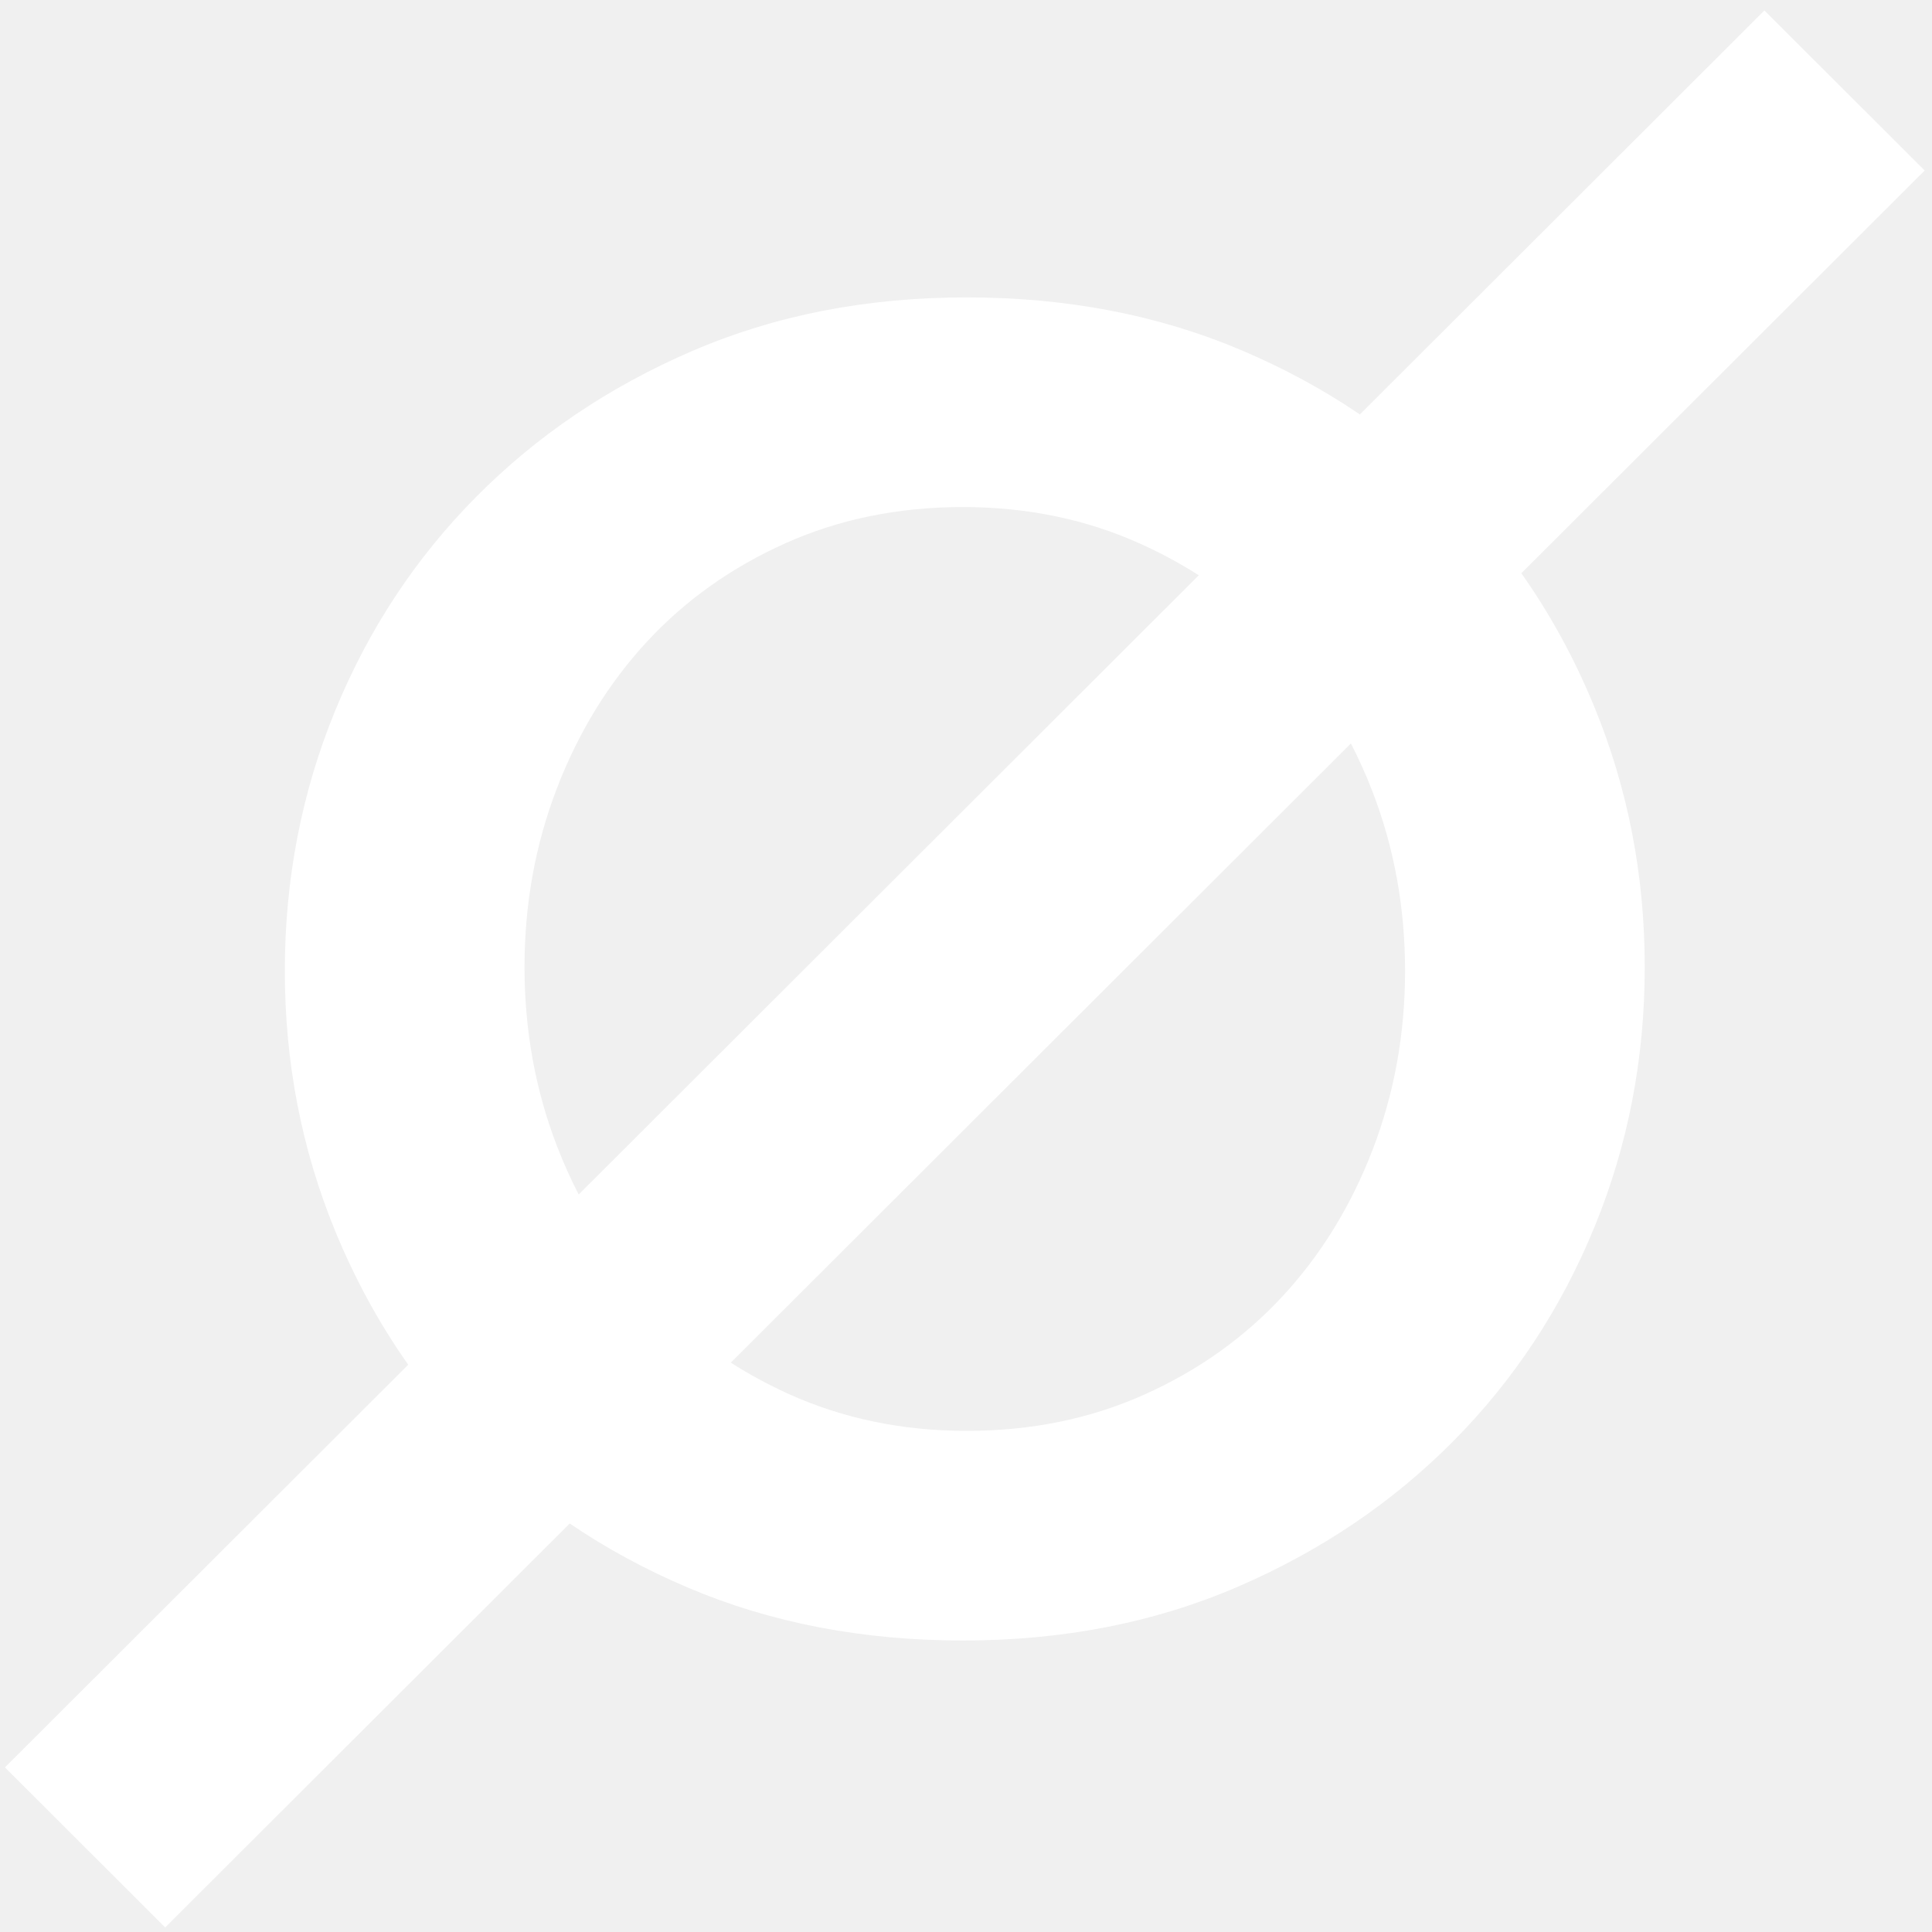
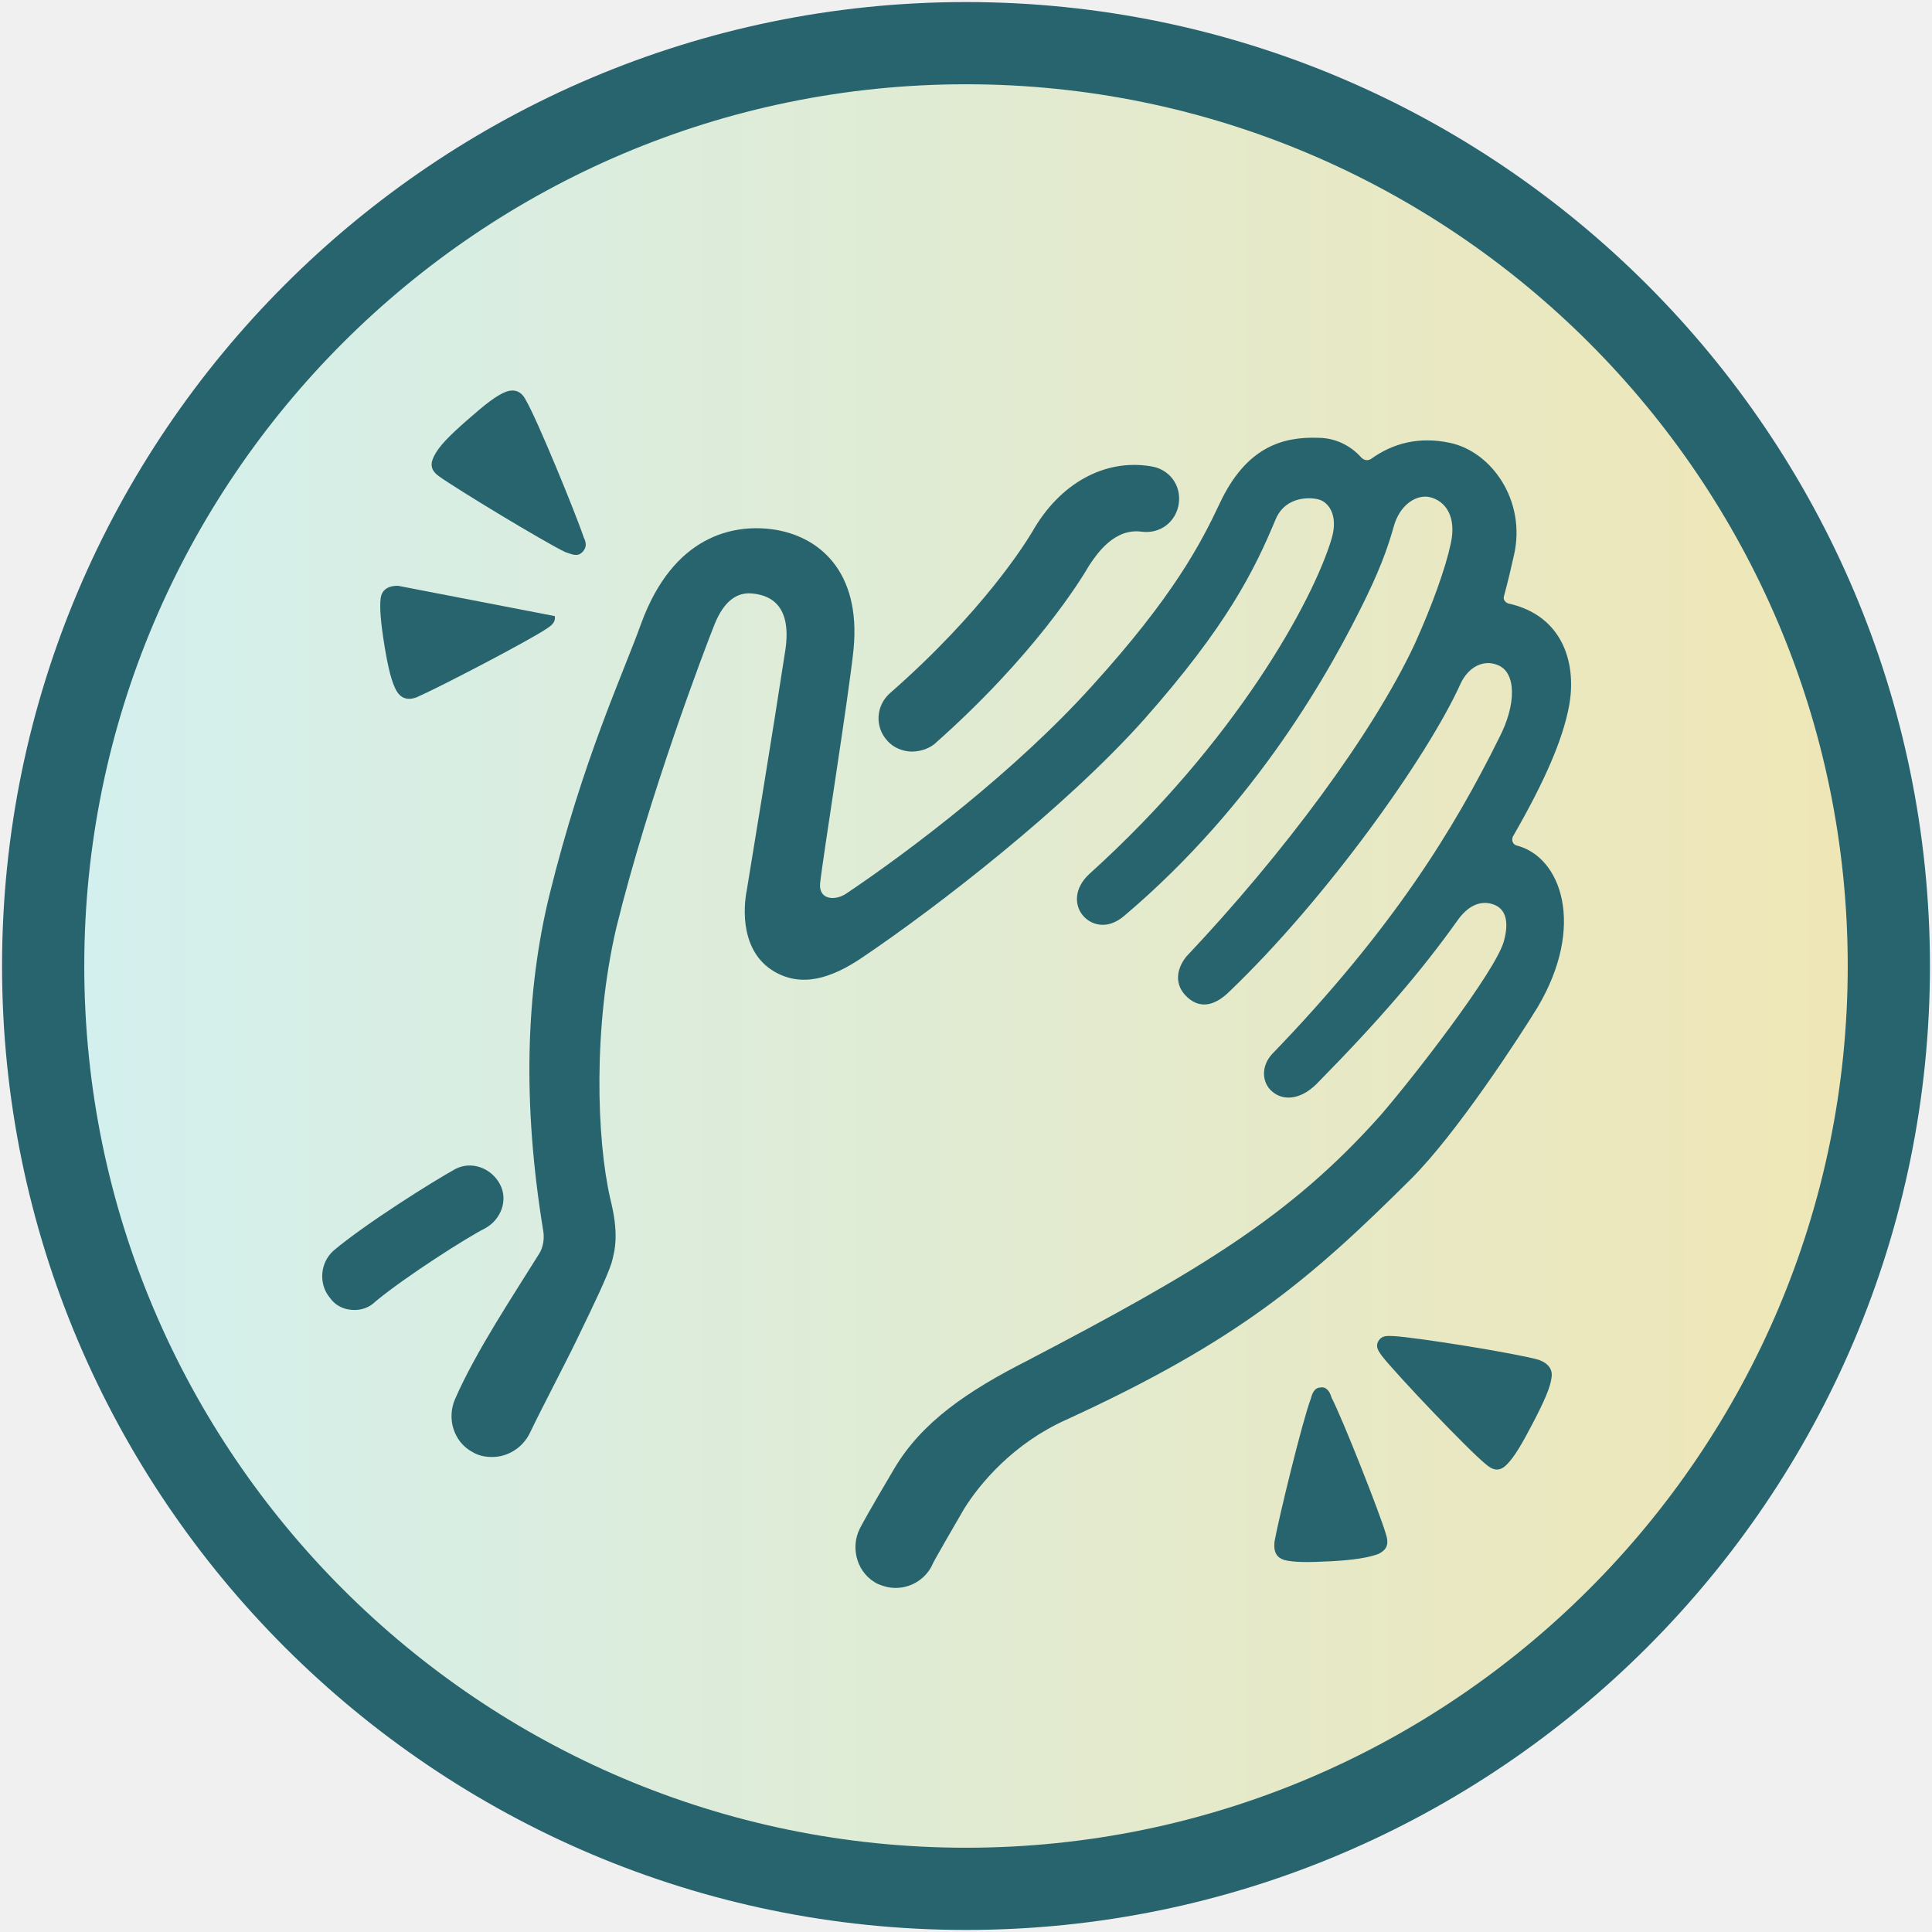
- <svg xmlns="http://www.w3.org/2000/svg" width="105px" height="105px" viewBox="0 0 105 105" version="1.1">
-   <g id="Page-2" stroke="none" stroke-width="1" fill="none" fill-rule="evenodd">
-     <g id="Artboard" transform="translate(-135, -160)" fill="#FFFFFF" fill-rule="nonzero">
-       <g id="logo" transform="translate(135, 160)">
-         <path d="M65.151,31.265 L31.45,64.919 C31.015,64.077 30.623,63.2 30.271,62.29 C29.094,59.232 28.506,55.988 28.506,52.561 C28.506,49.132 29.094,45.889 30.271,42.831 C31.45,39.772 33.082,37.118 35.168,34.866 C37.255,32.614 39.763,30.834 42.691,29.522 C45.619,28.213 48.833,27.557 52.332,27.557 C55.833,27.557 59.065,28.229 62.025,29.574 C63.125,30.073 64.167,30.637 65.151,31.265 Z M62.177,75.8 C59.248,77.111 56.035,77.765 52.535,77.765 C49.035,77.765 45.803,77.093 42.842,75.75 C41.743,75.249 40.7,74.686 39.718,74.056 L73.418,40.405 C73.853,41.245 74.245,42.121 74.597,43.033 C75.774,46.09 76.362,49.335 76.362,52.763 C76.362,56.19 75.774,59.433 74.597,62.492 C73.418,65.55 71.786,68.204 69.699,70.455 C67.612,72.707 65.106,74.489 62.177,75.8 Z M67.276,86.234 C71.786,84.285 75.69,81.648 78.988,78.319 C82.286,74.993 84.843,71.111 86.66,66.675 C88.479,62.239 89.388,57.534 89.388,52.561 C89.388,47.587 88.479,42.882 86.66,38.444 C85.583,35.814 84.256,33.384 82.681,31.155 L104.601,9.267 L95.891,0.569 L73.905,22.524 C71.931,21.18 69.788,20.018 67.478,19.038 C62.967,17.122 57.987,16.163 52.535,16.163 C47.082,16.163 42.102,17.139 37.592,19.088 C33.082,21.037 29.177,23.675 25.88,27.002 C22.582,30.329 20.023,34.211 18.206,38.647 C16.389,43.083 15.48,47.788 15.48,52.763 C15.48,57.736 16.389,62.439 18.206,66.877 C19.285,69.509 20.612,71.938 22.187,74.169 L0.268,96.054 L8.978,104.752 L30.963,82.798 C32.937,84.142 35.08,85.304 37.39,86.285 C41.901,88.2 46.881,89.158 52.332,89.158 C57.785,89.158 62.766,88.182 67.276,86.234 Z" id="Fill-8" />
+ <svg xmlns="http://www.w3.org/2000/svg" width="188px" height="188px" viewBox="0 0 188 188" version="1.1">
+   <defs>
+     <linearGradient x1="0%" y1="50%" x2="100%" y2="50%" id="linearGradient-1">
+       <stop stop-color="#D2F0F0" offset="0%" />
+       <stop stop-color="#F0E6B4" offset="100%" />
+     </linearGradient>
+   </defs>
+   <g id="Page-1" stroke="none" stroke-width="1" fill="none" fill-rule="evenodd">
+     <g id="LikeCoin_Coin_Ticker" fill-rule="nonzero">
+       <circle id="Oval" fill="url(#linearGradient-1)" cx="94" cy="94" r="90" />
+       <g id="Group" fill="#28646E">
+         <g id="Shape">
+           <path d="M94,187.8 C42.3,187.8 0.2,145.7 0.2,94 C0.2,42.3 42.3,0.2 94,0.2 C145.7,0.2 187.8,42.3 187.8,94 C187.8,145.7 145.7,187.8 94,187.8 Z M94,8.2 C46.7,8.2 8.2,46.7 8.2,94 C8.2,141.3 46.7,179.8 94,179.8 C141.3,179.8 179.8,141.3 179.8,94 C179.8,46.7 141.3,8.2 94,8.2 Z" />
+           <g transform="translate(31, 38)">
+             <g transform="translate(0, 4)">
+               <path d="M57.739,31.135 C56.893,31.135 55.927,30.774 55.323,30.053 C54.115,28.731 54.236,26.687 55.564,25.485 C64.624,17.551 68.731,10.939 69.455,9.737 C72.113,5.049 76.461,2.645 80.931,3.366 C82.743,3.606 83.95,5.169 83.709,6.972 C83.467,8.776 81.897,9.978 80.085,9.737 C77.428,9.377 75.737,11.901 75.012,12.983 C74.166,14.426 69.697,21.759 59.913,30.414 C59.309,30.895 58.463,31.135 57.739,31.135 Z" />
+               <path d="M3.503,85.471 C2.537,85.471 1.691,85.111 1.087,84.269 C-9.99200722e-16,82.947 0.121,80.903 1.45,79.701 C4.59,77.056 11.113,72.969 13.287,71.767 C14.857,70.926 16.79,71.647 17.636,73.21 C18.481,74.772 17.756,76.696 16.186,77.537 C14.495,78.379 8.455,82.226 5.556,84.63 C4.952,85.231 4.228,85.471 3.503,85.471 Z" />
+               <path d="M84.554,55.057 C85.883,56.26 87.333,55.779 88.661,54.456 C97.962,45.561 107.867,31.736 111.129,24.523 C111.853,22.961 113.303,22.119 114.752,22.72 C116.564,23.441 116.564,26.567 114.873,29.813 C110.525,38.588 104.606,48.326 92.768,60.587 C91.681,61.789 91.802,63.352 92.768,64.194 C93.855,65.155 95.547,65.035 97.117,63.472 C103.277,57.221 107.384,52.413 110.887,47.484 C111.853,46.162 112.941,45.681 114.028,45.921 C115.598,46.282 115.84,47.724 115.356,49.528 C114.632,52.413 106.418,62.991 103.277,66.598 C94.58,76.335 85.762,81.624 68.972,90.4 C63.053,93.405 58.705,96.411 56.048,100.859 C53.632,104.946 52.907,106.268 52.665,106.749 C51.699,108.672 52.424,111.197 54.477,112.159 C55.081,112.399 55.564,112.519 56.168,112.519 C57.739,112.519 59.188,111.557 59.792,110.115 C59.792,110.115 59.671,110.235 62.812,104.826 C64.382,102.301 67.644,98.454 72.717,96.17 C89.507,88.477 96.513,82.466 106.297,72.729 C110.766,68.281 116.927,58.784 118.618,56.019 C123.329,48.085 120.913,41.353 116.564,40.271 C116.202,40.151 116.081,39.79 116.202,39.43 C119.463,33.78 121.034,29.933 121.638,26.928 C122.483,22.84 121.275,17.912 115.719,16.71 C115.477,16.589 115.236,16.349 115.356,15.988 C115.719,14.666 116.081,13.103 116.323,12.021 C117.531,6.732 114.149,1.923 110.042,1.082 C107.143,0.481 104.606,1.082 102.432,2.645 C102.069,2.885 101.707,2.765 101.465,2.524 C100.62,1.563 99.17,0.601 97.238,0.601 C93.735,0.481 90.232,1.563 87.695,6.972 C85.883,10.819 83.226,15.988 75.253,24.764 C67.885,32.938 57.618,40.752 51.337,44.96 C50.25,45.681 48.679,45.561 48.8,43.998 C49.042,41.594 51.578,25.846 52.061,21.157 C52.786,13.584 48.679,10.098 44.089,9.497 C40.345,9.016 34.547,10.098 31.406,18.633 C29.594,23.682 25.729,31.856 22.467,45.08 C20.172,54.456 19.81,65.276 21.863,77.778 C21.984,78.499 21.863,79.34 21.501,79.941 C18.964,84.029 15.341,89.438 13.287,94.127 C12.442,96.05 13.166,98.334 14.978,99.296 C15.582,99.656 16.186,99.777 16.911,99.777 C18.36,99.777 19.81,98.935 20.535,97.493 C21.743,94.968 24.279,90.16 25.246,88.116 C26.937,84.63 28.024,82.346 28.507,80.903 C28.869,79.581 29.232,78.018 28.386,74.652 C27.057,68.882 26.695,57.943 28.99,48.205 C32.131,35.463 37.566,21.157 38.533,18.753 C39.499,16.349 40.828,15.628 42.156,15.748 C43.485,15.868 46.143,16.469 45.418,21.278 C44.089,29.933 42.277,40.872 41.673,44.599 C41.311,46.402 41.069,50.61 44.331,52.533 C46.988,54.096 49.887,53.254 53.028,51.09 C60.154,46.282 72.596,36.665 80.327,28.01 C88.42,18.873 91.077,13.464 93.131,8.535 C94.097,6.251 96.513,6.371 97.358,6.612 C98.204,6.852 99.291,8.054 98.566,10.459 C96.754,16.469 89.265,30.173 75.012,43.036 C73.442,44.479 73.562,46.162 74.408,47.123 C75.133,47.965 76.703,48.566 78.394,47.123 C91.319,36.184 98.566,23.081 101.949,16.109 C103.64,12.622 104.244,10.579 104.727,8.896 C105.451,6.852 107.022,6.131 108.109,6.371 C109.679,6.732 110.766,8.295 110.162,10.939 C109.679,13.223 108.35,16.95 106.659,20.677 C102.552,29.452 93.855,41.113 84.434,51.09 C83.467,52.293 83.226,53.855 84.554,55.057 Z" />
+             </g>
+             <path d="M25.672,15.72 C26.149,15.236 26.03,14.752 25.791,14.268 C25.075,12.09 21.255,2.77 20.18,0.955 C19.703,-0.014 18.987,-0.135 18.27,0.107 C17.315,0.47 16.241,1.318 14.45,2.891 C12.66,4.464 11.705,5.433 11.227,6.401 C10.869,7.127 10.869,7.732 11.705,8.338 C13.376,9.548 21.971,14.752 24,15.72 C24.717,15.963 25.194,16.205 25.672,15.72 Z" />
+             <path d="M7.727,19 C6.646,19 6.165,19.472 6.045,20.18 C5.925,21.125 6.045,22.541 6.405,24.783 C6.766,27.026 7.126,28.442 7.607,29.269 C7.967,29.859 8.567,30.213 9.528,29.859 C11.45,29.033 20.339,24.429 22.261,23.131 C22.621,22.895 23.101,22.541 22.981,21.951" />
+             <path d="M97.499,97.016 C96.91,97.016 96.675,97.615 96.557,98.095 C95.732,100.253 93.376,109.965 93.022,112.003 C92.905,113.082 93.258,113.562 93.965,113.801 C94.907,114.041 96.321,114.041 98.56,113.921 C100.798,113.801 102.212,113.562 103.154,113.202 C103.861,112.842 104.215,112.363 103.861,111.283 C103.272,109.245 99.62,100.013 98.56,97.975 C98.442,97.495 98.088,96.896 97.499,97.016 Z" />
+             <path d="M103.13,92.5 C102.769,93.112 103.25,93.601 103.491,93.968 C104.935,95.804 111.915,103.148 113.6,104.494 C114.442,105.228 115.044,105.106 115.645,104.494 C116.367,103.76 117.089,102.536 118.173,100.455 C119.256,98.374 119.857,97.028 119.978,96.049 C120.098,95.315 119.737,94.703 118.774,94.335 C116.728,93.723 106.86,92.132 104.574,92.01 C104.093,92.01 103.491,91.888 103.13,92.5 Z" />
+           </g>
+         </g>
      </g>
    </g>
  </g>
</svg>
